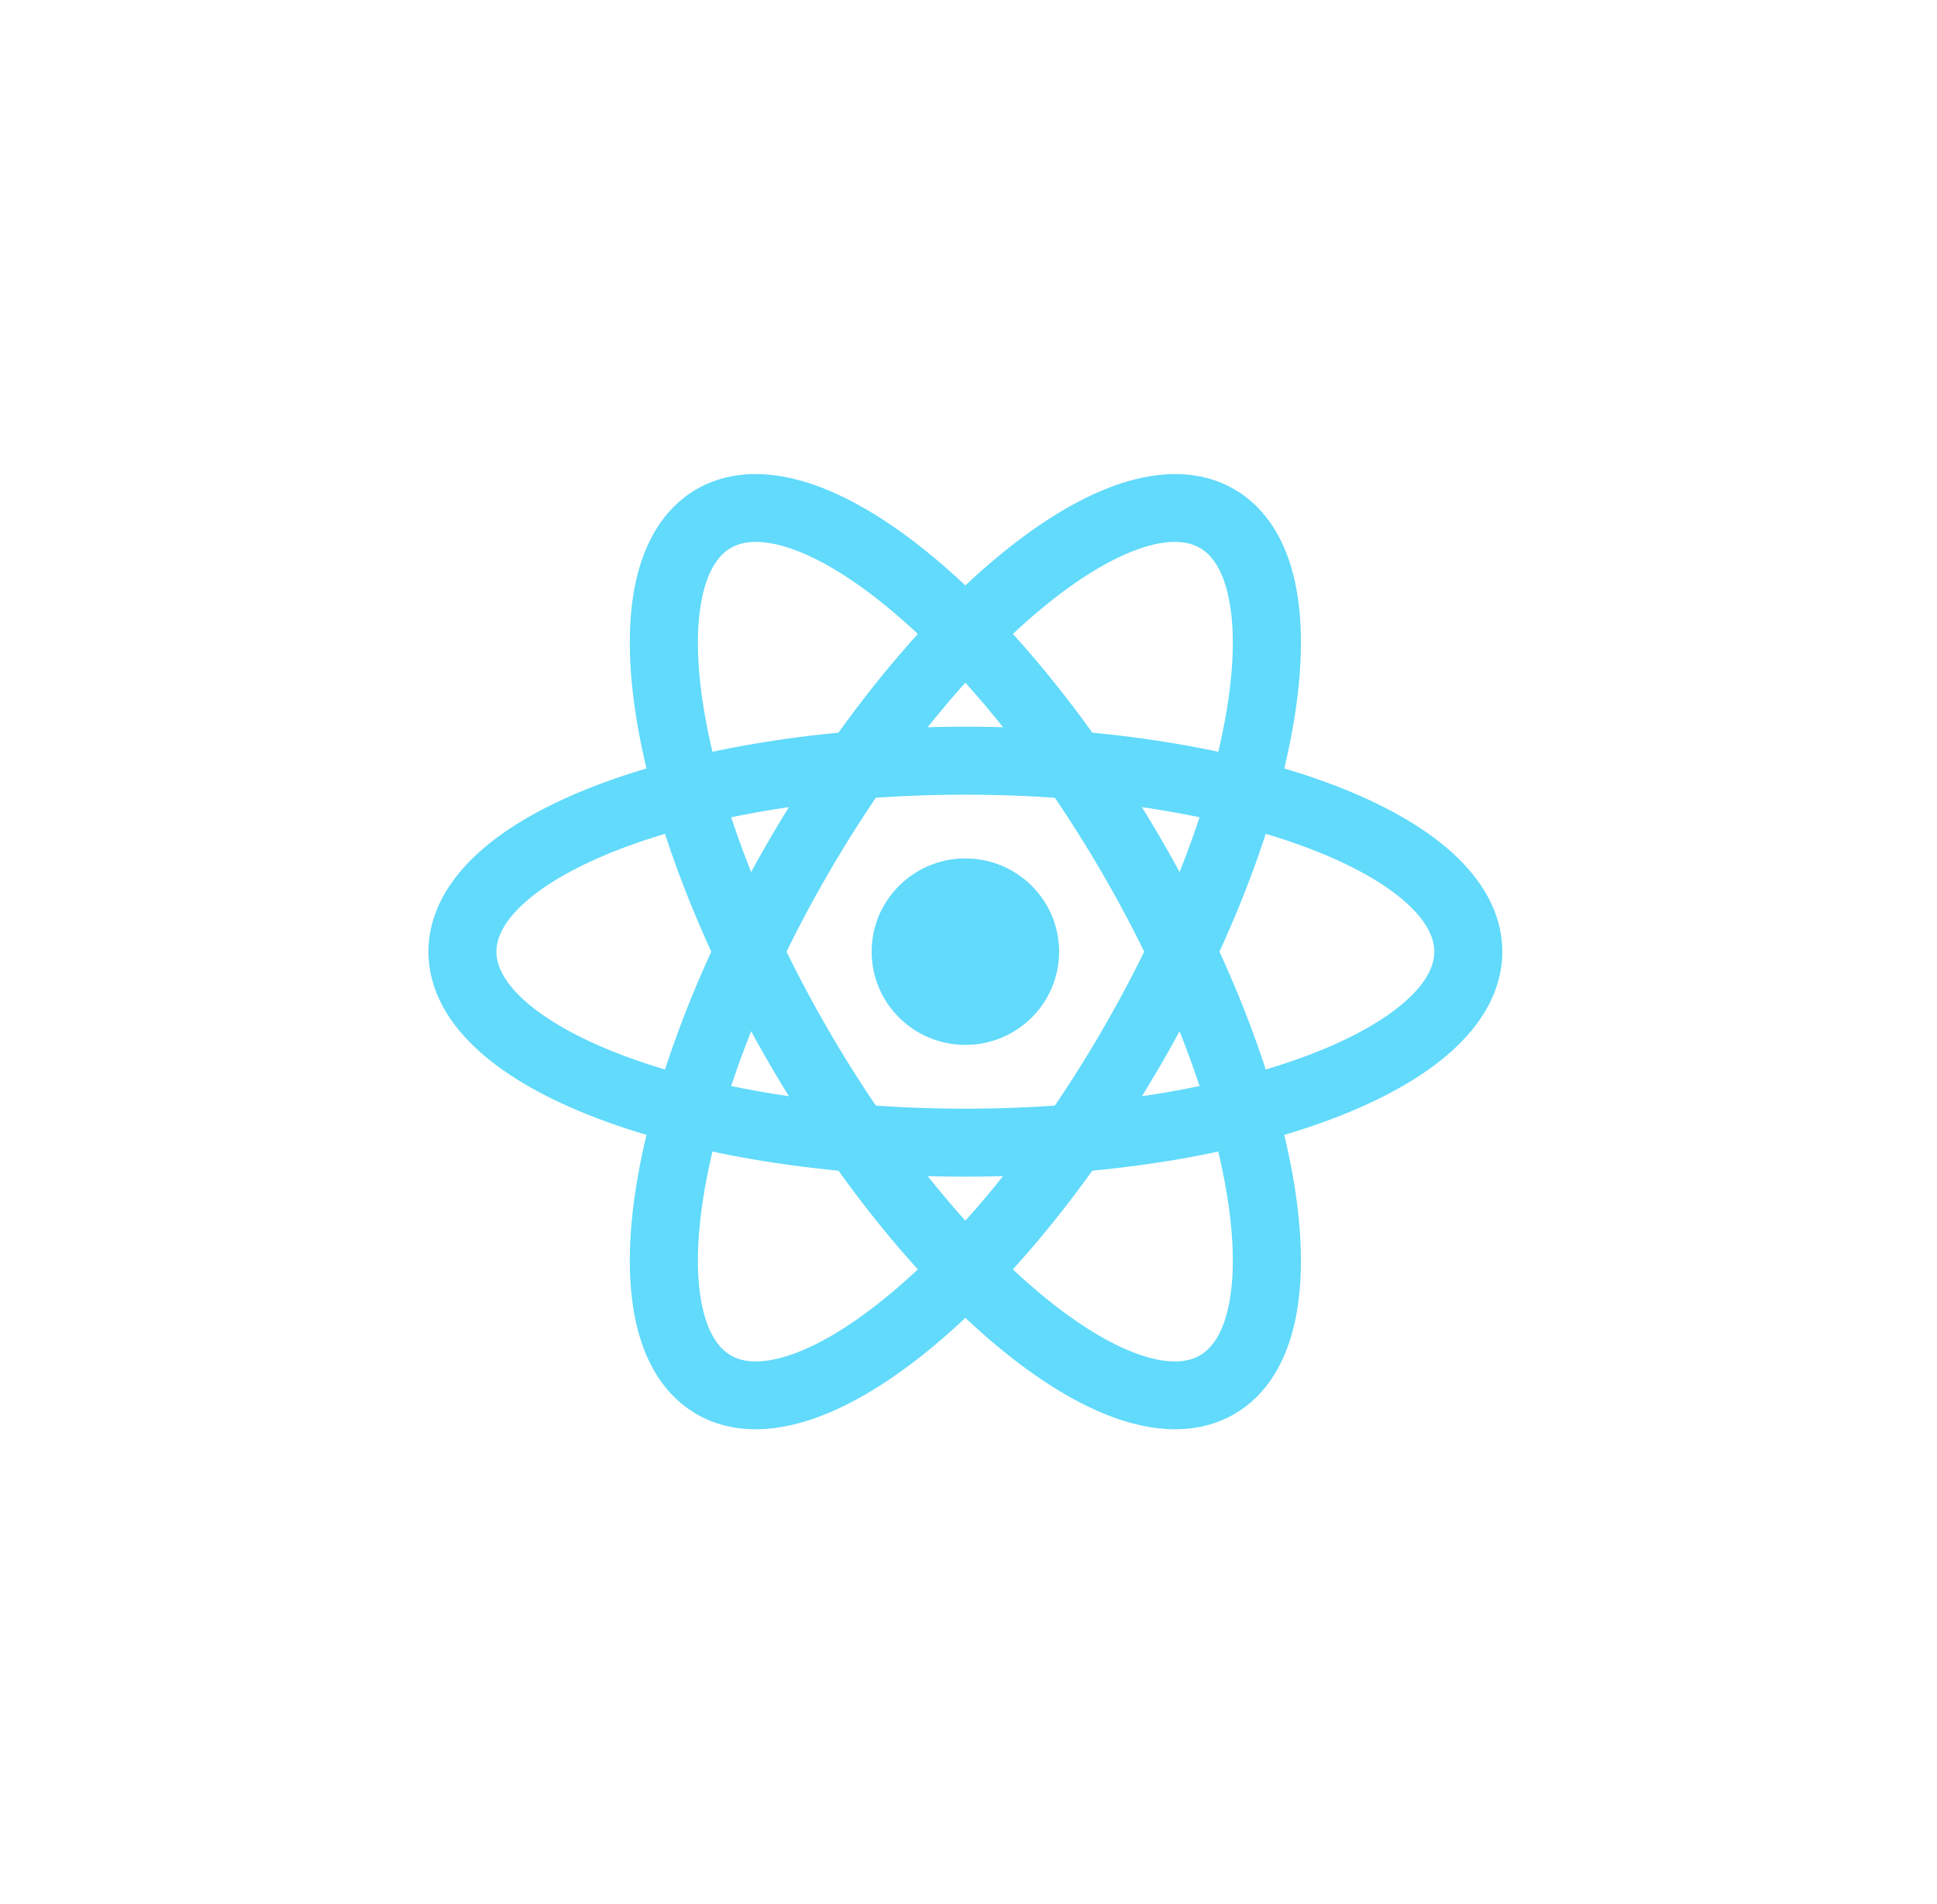
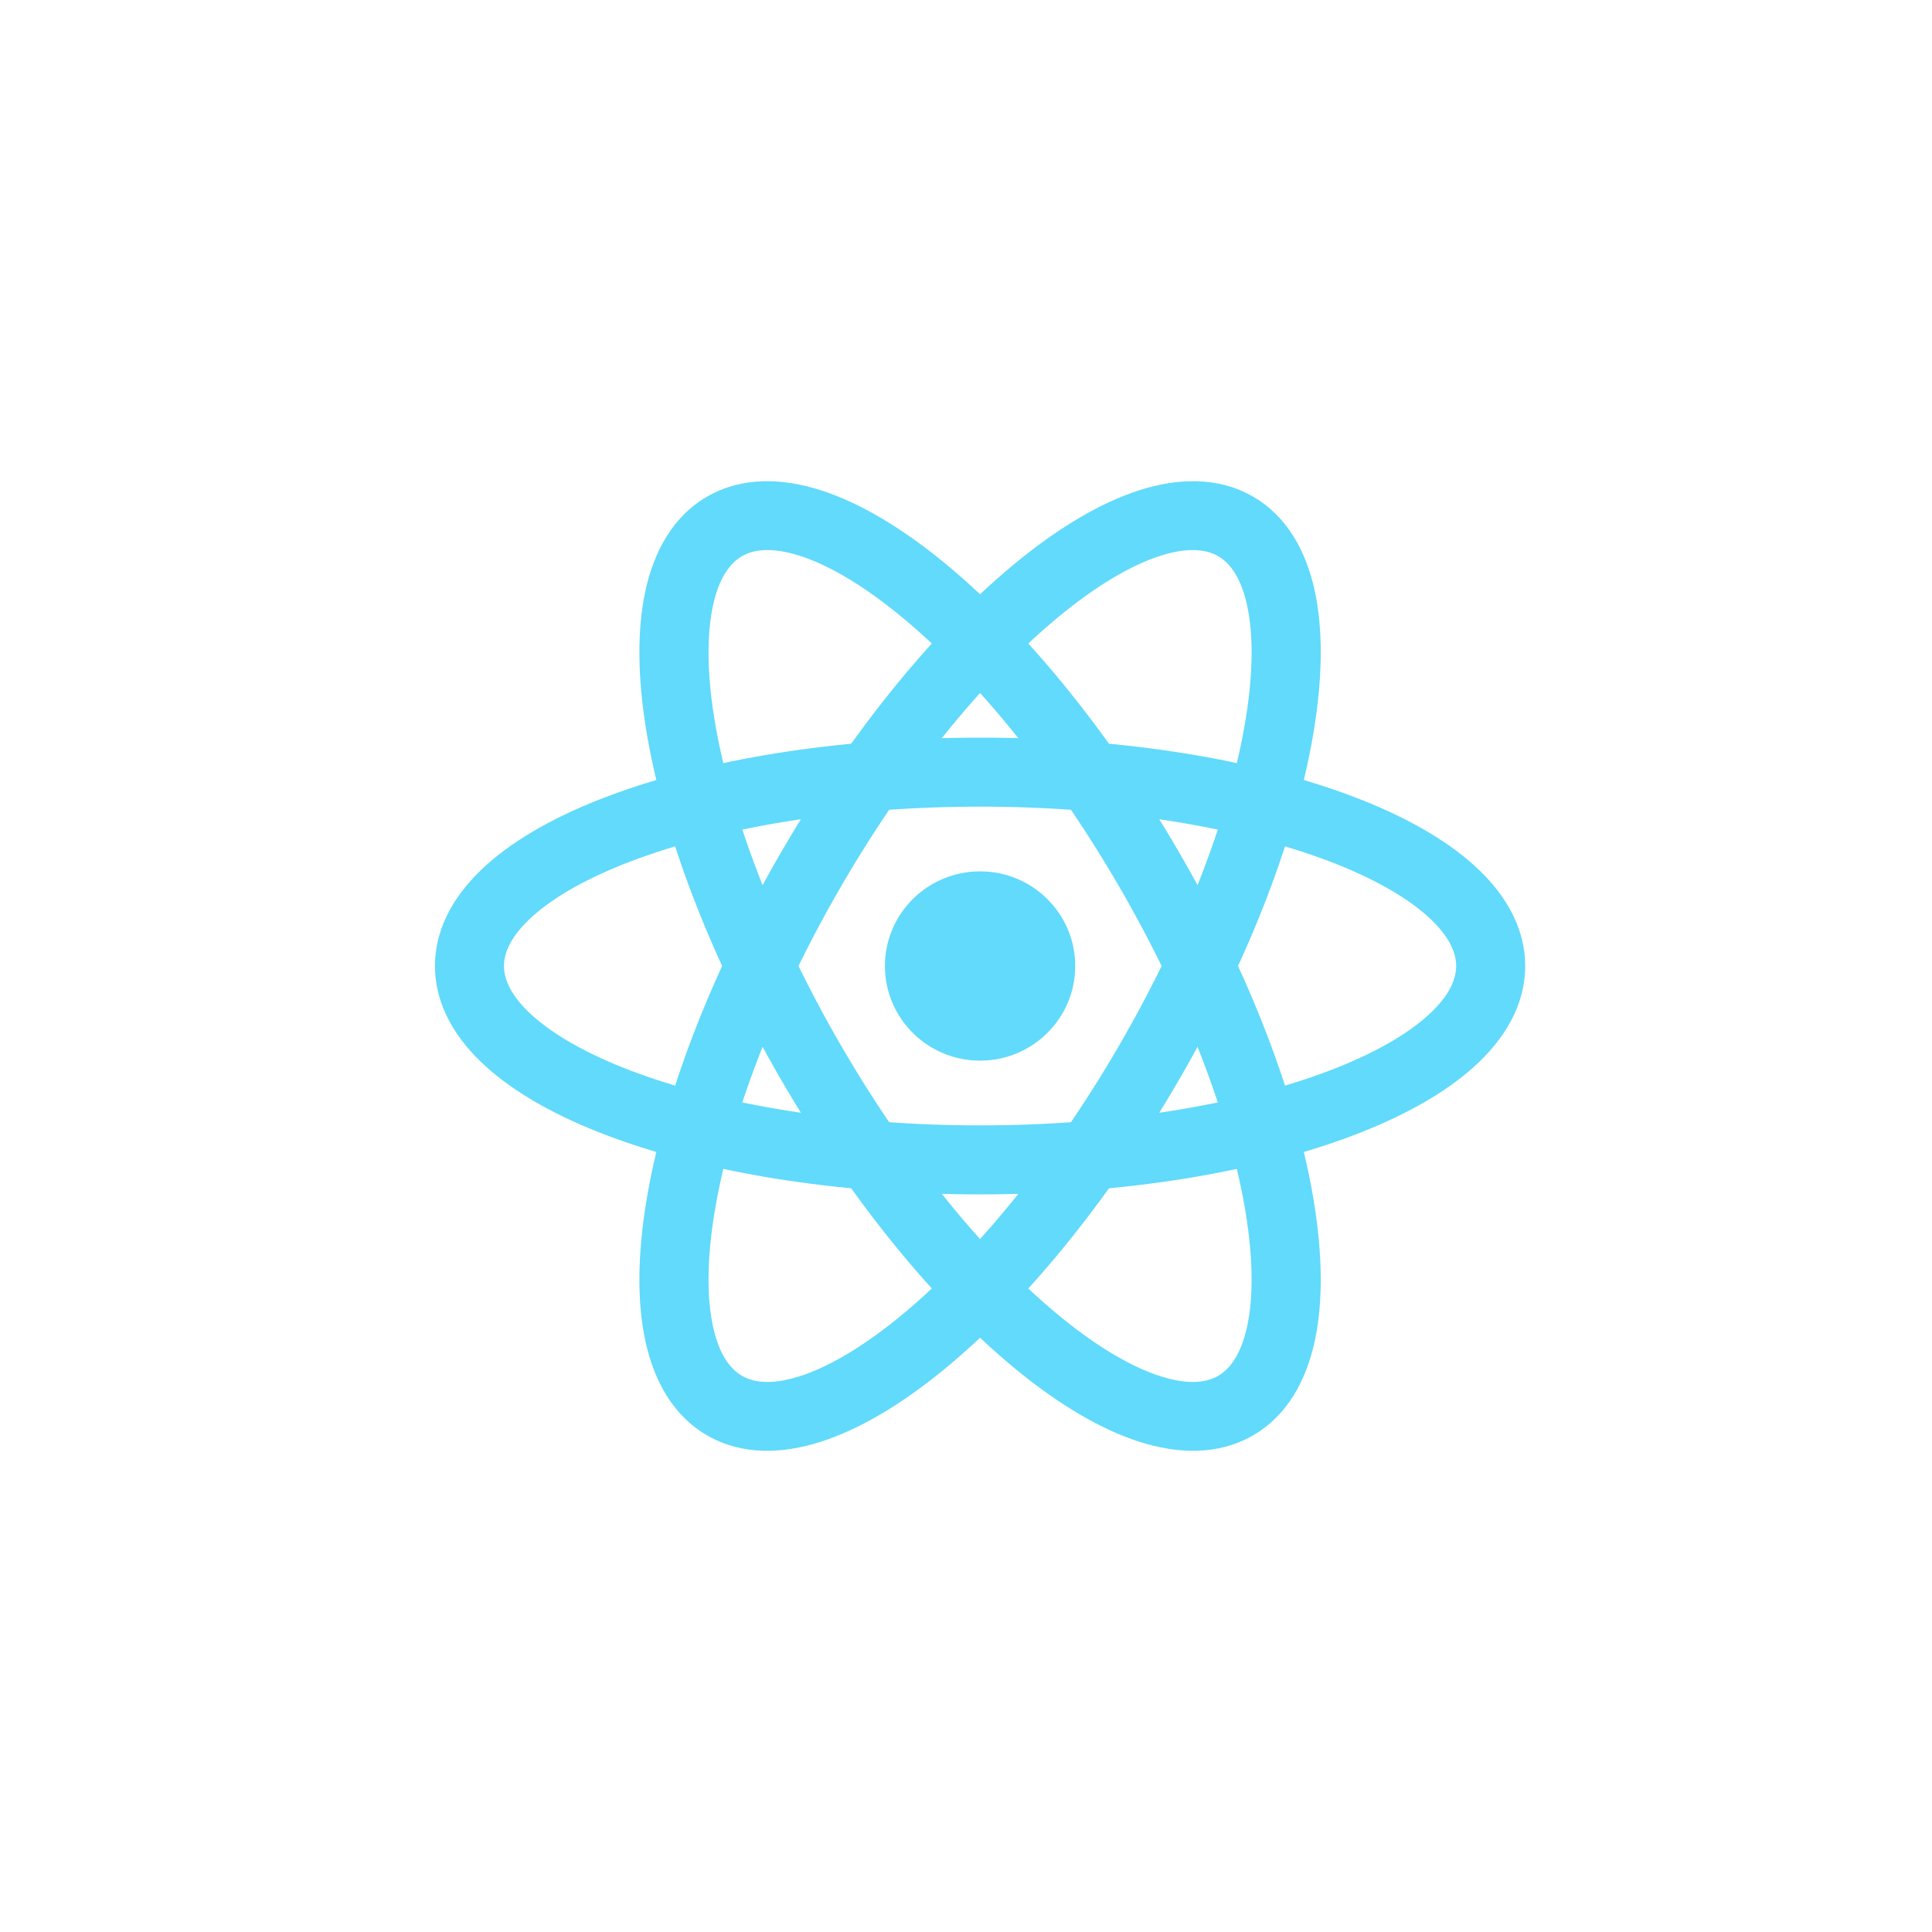
- <svg xmlns="http://www.w3.org/2000/svg" width="57" height="56" viewBox="0 0 57 56" fill="none">
+ <svg xmlns="http://www.w3.org/2000/svg" width="56" height="56" viewBox="0 0 56 56" fill="none">
  <path d="M28.408 30.743C29.931 30.743 31.166 29.515 31.166 28C31.166 26.485 29.931 25.257 28.408 25.257C26.885 25.257 25.65 26.485 25.65 28C25.65 29.515 26.885 30.743 28.408 30.743Z" fill="#61DAFB" />
  <path fill-rule="evenodd" clip-rule="evenodd" d="M15.439 26.557C14.814 27.118 14.608 27.608 14.608 28C14.608 28.392 14.814 28.882 15.439 29.443C16.064 30.004 17.025 30.555 18.298 31.039C20.836 32.002 24.41 32.62 28.408 32.62C32.405 32.62 35.98 32.002 38.518 31.039C39.791 30.555 40.752 30.004 41.377 29.443C42.002 28.882 42.208 28.392 42.208 28C42.208 27.608 42.002 27.118 41.377 26.557C40.752 25.996 39.791 25.445 38.518 24.961C35.98 23.997 32.405 23.381 28.408 23.381C24.41 23.381 20.836 23.997 18.298 24.961C17.025 25.445 16.064 25.996 15.439 26.557ZM17.588 23.092C20.406 22.022 24.232 21.381 28.408 21.381C32.584 21.381 36.41 22.022 39.228 23.092C40.633 23.625 41.84 24.285 42.713 25.069C43.585 25.852 44.208 26.84 44.208 28C44.208 29.16 43.585 30.148 42.713 30.931C41.84 31.715 40.633 32.375 39.228 32.908C36.41 33.978 32.584 34.62 28.408 34.62C24.232 34.62 20.406 33.978 17.588 32.908C16.182 32.375 14.976 31.715 14.103 30.931C13.231 30.148 12.608 29.16 12.608 28C12.608 26.84 13.231 25.852 14.103 25.069C14.976 24.285 16.182 23.625 17.588 23.092Z" fill="#61DAFB" />
  <path fill-rule="evenodd" clip-rule="evenodd" d="M23.188 16.112C22.388 15.854 21.856 15.921 21.51 16.119C21.164 16.317 20.84 16.742 20.665 17.561C20.488 18.379 20.489 19.482 20.704 20.818C21.134 23.485 22.383 26.87 24.381 30.312C26.379 33.754 28.703 36.522 30.81 38.225C31.867 39.079 32.827 39.631 33.627 39.888C34.428 40.146 34.96 40.08 35.306 39.881C35.651 39.682 35.975 39.258 36.151 38.439C36.327 37.621 36.327 36.519 36.111 35.182C35.682 32.515 34.432 29.13 32.434 25.688C30.436 22.247 28.113 19.478 26.005 17.775C24.949 16.921 23.989 16.369 23.188 16.112ZM27.266 16.226C29.608 18.119 32.08 21.095 34.169 24.692C36.258 28.29 37.613 31.907 38.09 34.87C38.328 36.348 38.357 37.718 38.111 38.862C37.865 40.006 37.316 41.033 36.31 41.611C35.304 42.188 34.135 42.147 33.015 41.787C31.896 41.427 30.718 40.718 29.55 39.774C27.208 37.881 24.736 34.905 22.647 31.308C20.558 27.71 19.203 24.093 18.726 21.13C18.487 19.652 18.459 18.282 18.705 17.138C18.951 15.994 19.5 14.967 20.506 14.389C21.512 13.812 22.681 13.853 23.8 14.213C24.919 14.573 26.098 15.282 27.266 16.226Z" fill="#61DAFB" />
  <path fill-rule="evenodd" clip-rule="evenodd" d="M36.151 17.561C35.975 16.742 35.651 16.317 35.306 16.119C34.96 15.921 34.428 15.854 33.627 16.112C32.827 16.369 31.867 16.921 30.81 17.775C28.703 19.478 26.379 22.247 24.381 25.688C22.383 29.13 21.134 32.515 20.704 35.182C20.489 36.519 20.488 37.621 20.665 38.439C20.84 39.258 21.164 39.682 21.51 39.881C21.856 40.08 22.388 40.146 23.188 39.888C23.989 39.631 24.949 39.079 26.005 38.225C28.113 36.522 30.436 33.754 32.434 30.312C34.432 26.87 35.682 23.485 36.111 20.818C36.327 19.482 36.327 18.379 36.151 17.561ZM38.09 21.13C37.613 24.093 36.258 27.71 34.169 31.308C32.08 34.905 29.608 37.881 27.266 39.774C26.098 40.718 24.919 41.427 23.8 41.787C22.681 42.147 21.512 42.188 20.506 41.611C19.5 41.033 18.951 40.006 18.705 38.862C18.459 37.718 18.487 36.348 18.726 34.87C19.203 31.907 20.558 28.29 22.647 24.692C24.736 21.095 27.208 18.119 29.55 16.226C30.718 15.282 31.896 14.573 33.015 14.213C34.135 13.853 35.304 13.812 36.31 14.389C37.316 14.967 37.865 15.994 38.111 17.138C38.357 18.282 38.328 19.652 38.09 21.13Z" fill="#61DAFB" />
</svg>
